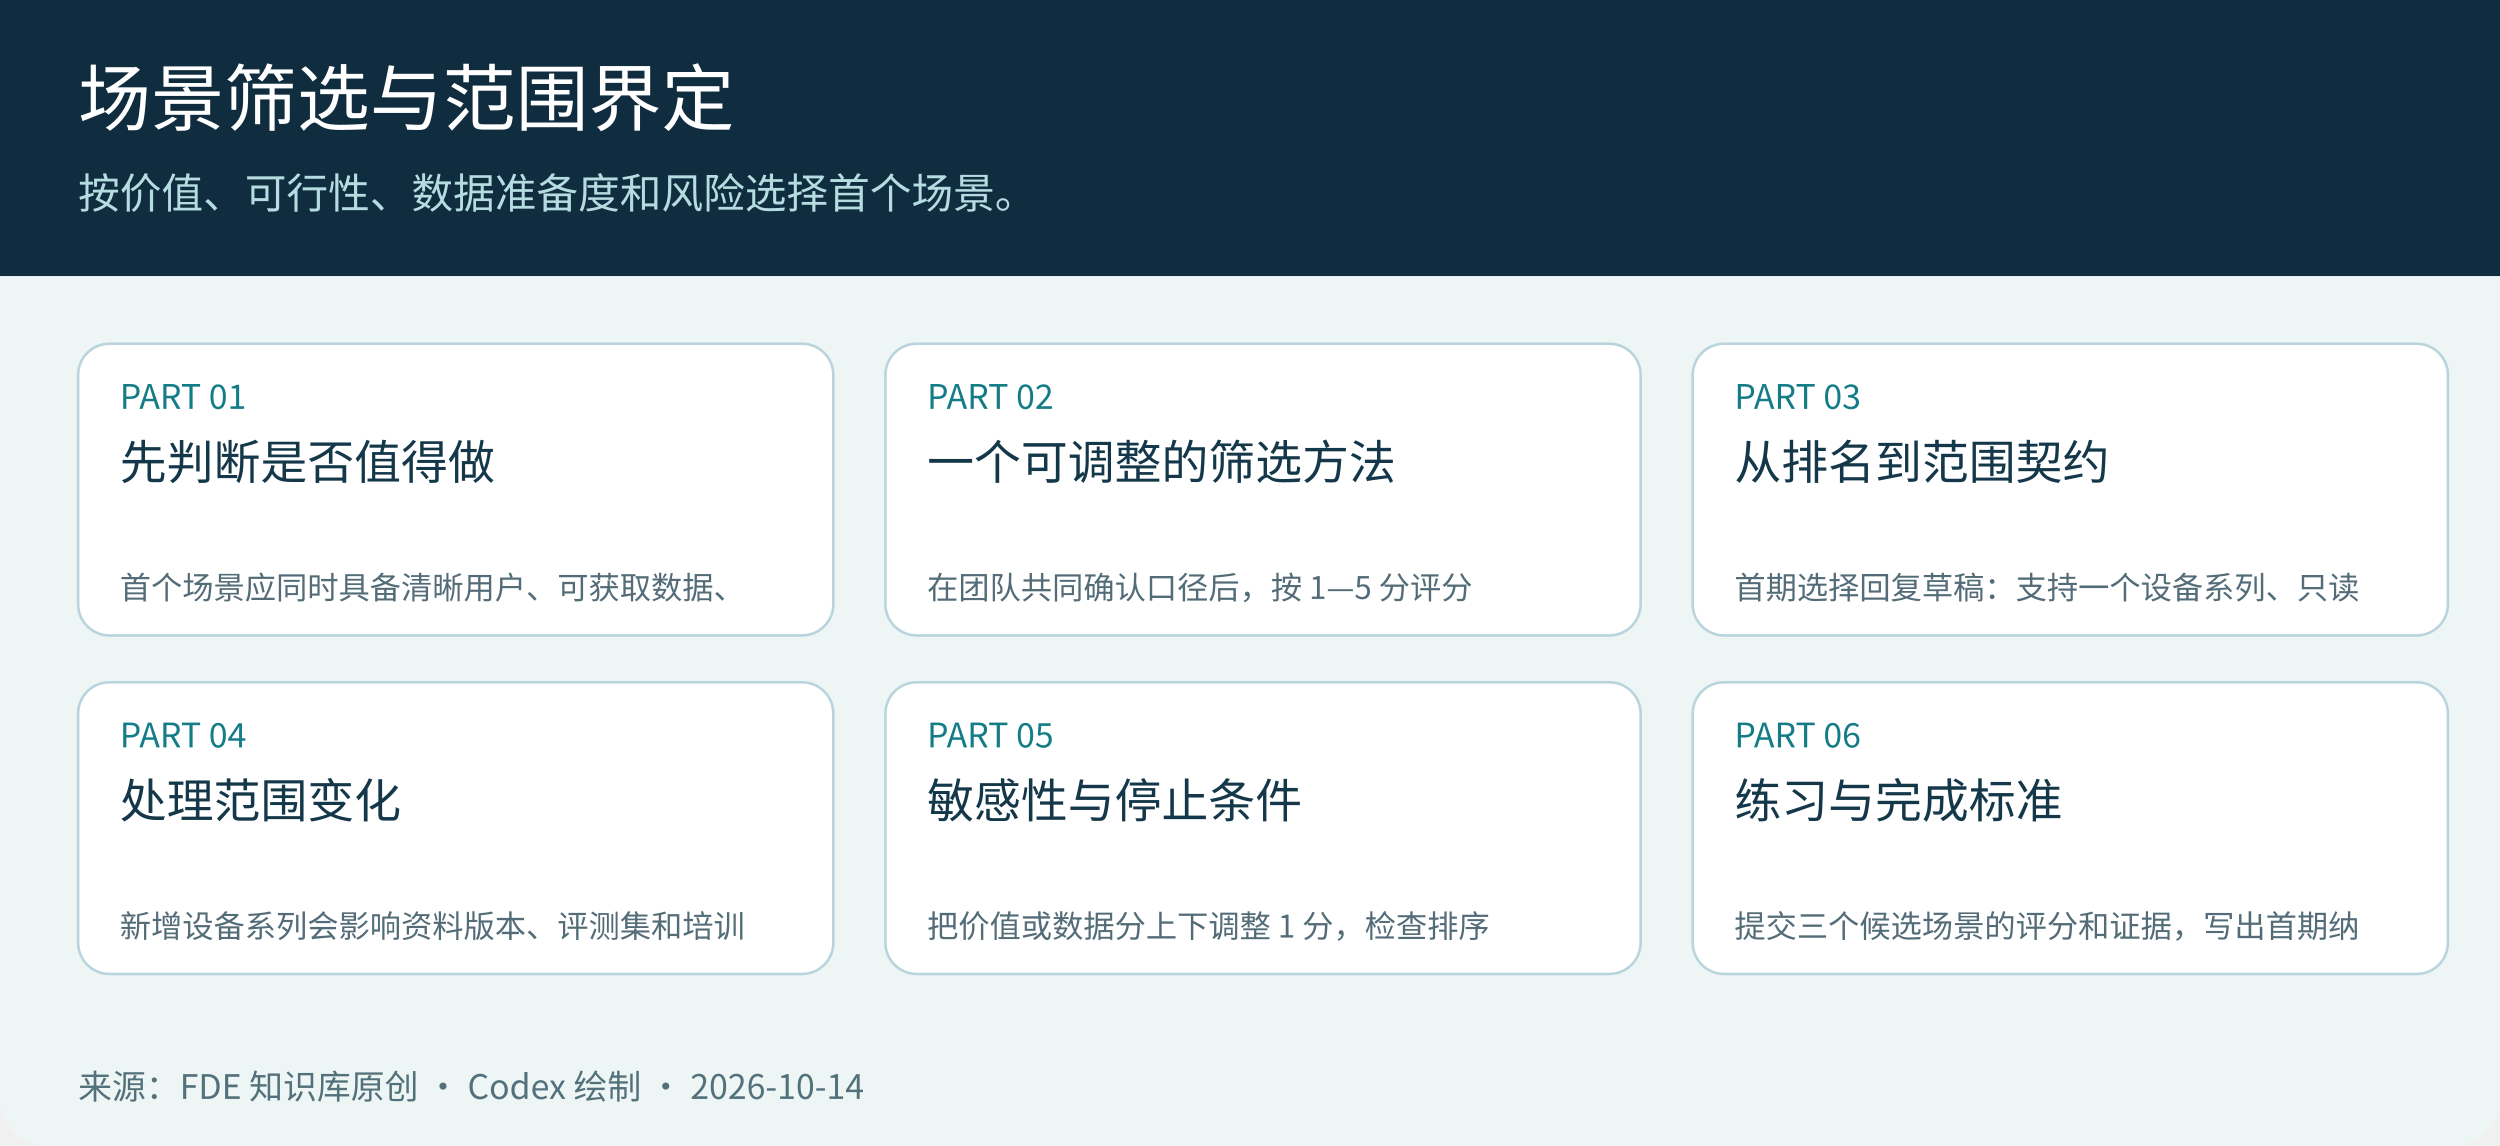
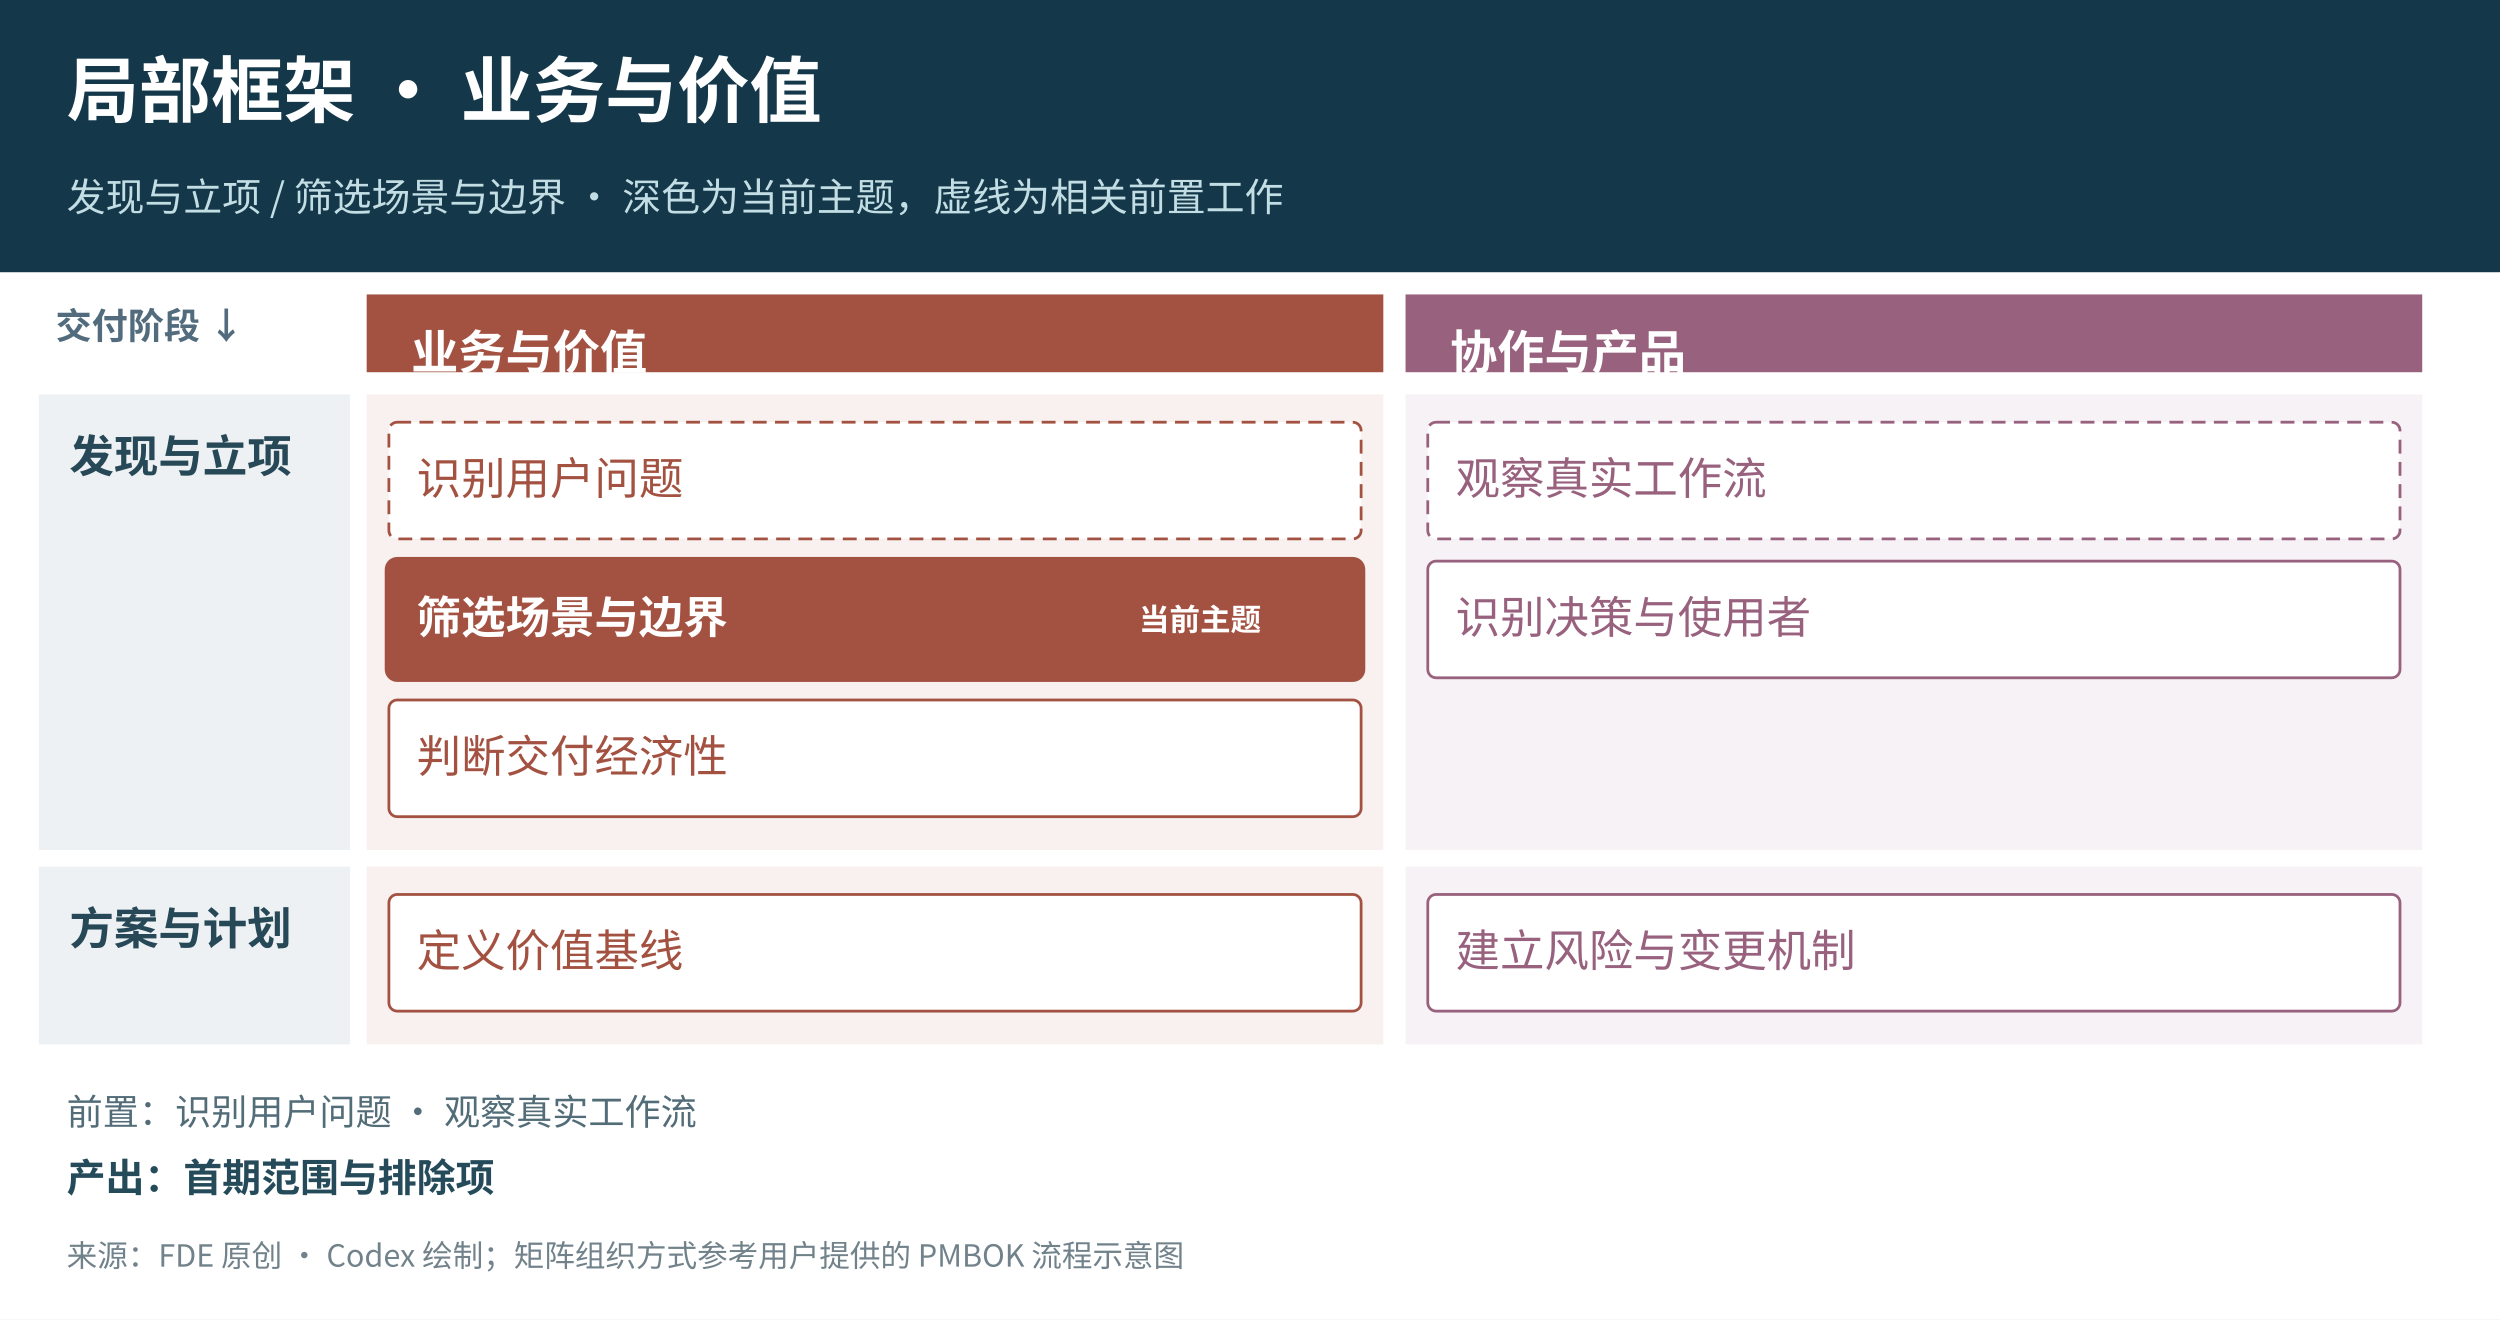
- <svg xmlns="http://www.w3.org/2000/svg" viewBox="0 0 960 440" role="img" aria-labelledby="title desc">
-   <rect width="960" height="440" rx="18" fill="#edf5f5" />
-   <path d="M0 0 H960 V106 H0" fill="#102d40" />
+ <svg xmlns="http://www.w3.org/2000/svg" viewBox="0 0 900 475" role="img" aria-labelledby="title desc">
+   <rect width="900" height="475" fill="#fff" />
  <g font-family="PingFang SC,Microsoft YaHei,Noto Sans CJK SC,sans-serif">
-     <text x="30" y="48" font-size="28" fill="#fff">场景筛选与范围界定</text>
-     <text x="30" y="80" font-size="16" fill="#b5dce0">按价值、可行性、数据准备度和风险选择首个场景。</text>
-     <a href="/docs/use-case-prioritization/#%E5%85%88%E5%88%A4%E6%96%AD%E6%98%AF%E5%90%A6%E5%80%BC%E5%BE%97%E5%81%9A">
-       <g>
-         <rect x="30" y="132" width="290" height="112" rx="12" fill="#fff" stroke="#b9d4dc" />
-         <text x="46" y="157" font-size="13" fill="#147c87">PART 01</text>
-         <text x="46" y="184" font-size="18" fill="#14384a">先判断是否值得做</text>
-         <text x="46" y="206" font-size="18" fill="#14384a" />
-         <text x="46" y="230" font-size="12" fill="#536c78">首个场景应同时具备清晰用户、可获取数据、</text>
+     <rect width="900" height="98" fill="#143849" />
+     <text x="24" y="42" font-size="26" fill="#fff" font-weight="700">局部框架 · 业务与价值</text>
+     <text x="24" y="76" font-size="14" fill="#c2dde4" font-weight="400">发现与立项 / 筛选场景与边界 · 深色为当前主题，虚线为相关前置工作</text>
+     <text x="20" y="122" font-size="13" fill="#526c7d" font-weight="600">交付阶段 ↓</text>
+     <rect x="132" y="106" width="366" height="28" fill="#a35242" />
+     <text x="148" y="133" font-size="17" fill="white" font-weight="650">业务与价值</text>
+     <rect x="506" y="106" width="366" height="28" fill="#98617e" />
+     <text x="522" y="133" font-size="17" fill="white" font-weight="650">协作与产品</text>
+     <rect x="14" y="142" width="112" height="164" fill="#edf1f4" />
+     <text x="25" y="170" font-size="16" fill="#274856" font-weight="650">发现与立项</text>
+     <rect x="132" y="142" width="366" height="164" fill="#f8f1f0" />
+     <a href="/docs/business-discovery/#context-problem" aria-label="识别用户问题">
+       <g data-process="problem" data-current="false">
+         <rect x="140" y="152" width="350" height="42" rx="3" fill="#fff" stroke="#a35242" stroke-width="1" stroke-dasharray="5 3" />
+         <text x="150" y="178" font-size="16" fill="#a35242" font-weight="500">识别用户问题</text>
      </g>
    </a>
-     <a href="/docs/use-case-prioritization/#%E4%B8%80%E4%B8%AA%E5%8F%AF%E8%B0%83%E6%95%B4%E7%9A%84%E7%AD%9B%E9%80%89%E6%96%B9%E6%B3%95">
-       <g>
-         <rect x="340" y="132" width="290" height="112" rx="12" fill="#fff" stroke="#b9d4dc" />
-         <text x="356" y="157" font-size="13" fill="#147c87">PART 02</text>
-         <text x="356" y="184" font-size="18" fill="#14384a">一个可调整的筛选方法</text>
-         <text x="356" y="206" font-size="18" fill="#14384a" />
-         <text x="356" y="230" font-size="12" fill="#536c78">在团队共同确认口径后，按 1—5 分评分</text>
+     <a href="/docs/use-case-prioritization/#context-scope" aria-label="筛选场景与边界">
+       <g data-process="scope" data-current="true">
+         <rect x="140" y="202" width="350" height="42" rx="3" fill="#a35242" stroke="#a35242" stroke-width="3" />
+         <text x="150" y="228" font-size="16" fill="#fff" font-weight="700">筛选场景与边界</text>
+         <text x="410" y="227" font-size="11" fill="#fff" font-weight="700">当前主题</text>
      </g>
    </a>
-     <a href="/docs/use-case-prioritization/#%E4%BB%8E%E6%8E%92%E5%90%8D%E5%88%B0%E8%8C%83%E5%9B%B4%E5%A5%91%E7%BA%A6">
-       <g>
-         <rect x="650" y="132" width="290" height="112" rx="12" fill="#fff" stroke="#b9d4dc" />
-         <text x="666" y="157" font-size="13" fill="#147c87">PART 03</text>
-         <text x="666" y="184" font-size="18" fill="#14384a">从排名到范围契约</text>
-         <text x="666" y="206" font-size="18" fill="#14384a" />
-         <text x="666" y="230" font-size="12" fill="#536c78">首期选择回复草稿：支持一个设备系列、只读</text>
+     <a href="/docs/commercial-scoping/#context-economics" aria-label="判断交付经济性">
+       <g data-process="economics" data-current="false">
+         <rect x="140" y="252" width="350" height="42" rx="3" fill="#fff" stroke="#a35242" stroke-width="1" />
+         <text x="150" y="278" font-size="16" fill="#a35242" font-weight="500">判断交付经济性</text>
      </g>
    </a>
-     <a href="/docs/use-case-prioritization/#%E5%A4%84%E7%90%86%E8%8C%83%E5%9B%B4%E5%8F%98%E5%8C%96">
-       <g>
-         <rect x="30" y="262" width="290" height="112" rx="12" fill="#fff" stroke="#b9d4dc" />
-         <text x="46" y="287" font-size="13" fill="#147c87">PART 04</text>
-         <text x="46" y="314" font-size="18" fill="#14384a">处理范围变化</text>
-         <text x="46" y="336" font-size="18" fill="#14384a" />
-         <text x="46" y="360" font-size="12" fill="#536c78">新增设备系列会影响资料版本、评测集和培训</text>
+     <rect x="506" y="142" width="366" height="164" fill="#f7f2f5" />
+     <a href="/docs/workflow-mapping/#context-workflow" aria-label="观察真实工作流">
+       <g data-process="workflow" data-current="false">
+         <rect x="514" y="152" width="350" height="42" rx="3" fill="#fff" stroke="#98617e" stroke-width="1" stroke-dasharray="5 3" />
+         <text x="524" y="178" font-size="16" fill="#98617e" font-weight="500">观察真实工作流</text>
      </g>
    </a>
-     <a href="/docs/use-case-prioritization/#%E6%95%8F%E6%84%9F%E6%80%A7%E4%B8%8E%E5%81%9C%E6%AD%A2%E6%9D%A1%E4%BB%B6">
-       <g>
-         <rect x="340" y="262" width="290" height="112" rx="12" fill="#fff" stroke="#b9d4dc" />
-         <text x="356" y="287" font-size="13" fill="#147c87">PART 05</text>
-         <text x="356" y="314" font-size="18" fill="#14384a">敏感性与停止条件</text>
-         <text x="356" y="336" font-size="18" fill="#14384a" />
-         <text x="356" y="360" font-size="12" fill="#536c78">把价值或数据分上下调整 1 分，检查排序</text>
+     <a href="/docs/stakeholder-adoption/#context-stakeholders" aria-label="识别决策与使用者">
+       <g data-process="stakeholders" data-current="false">
+         <rect x="514" y="202" width="350" height="42" rx="3" fill="#fff" stroke="#98617e" stroke-width="1" />
+         <text x="524" y="228" font-size="16" fill="#98617e" font-weight="500">识别决策与使用者</text>
      </g>
    </a>
-     <a href="/docs/use-case-prioritization/#%E7%BB%83%E4%B9%A0%E4%B8%8E%E5%AE%8C%E6%88%90%E6%A0%87%E5%87%86">
-       <g>
-         <rect x="650" y="262" width="290" height="112" rx="12" fill="#fff" stroke="#b9d4dc" />
-         <text x="666" y="287" font-size="13" fill="#147c87">PART 06</text>
-         <text x="666" y="314" font-size="18" fill="#14384a">练习与完成标准</text>
-         <text x="666" y="336" font-size="18" fill="#14384a" />
-         <text x="666" y="360" font-size="12" fill="#536c78">提交三个候选场景的评分和证据，写出首期纳</text>
+     <rect x="14" y="312" width="112" height="64" fill="#edf1f4" />
+     <text x="25" y="340" font-size="16" fill="#274856" font-weight="650">方案与计划</text>
+     <rect x="132" y="312" width="366" height="64" fill="#f8f1f0" />
+     <a href="/docs/success-metrics/#context-baseline" aria-label="定义价值基线">
+       <g data-process="baseline" data-current="false">
+         <rect x="140" y="322" width="350" height="42" rx="3" fill="#fff" stroke="#a35242" stroke-width="1" />
+         <text x="150" y="348" font-size="16" fill="#a35242" font-weight="500">定义价值基线</text>
      </g>
    </a>
-     <text x="30" y="422" font-size="13" fill="#53717b">来源：FDE 知识库原创 · Codex 绘制 · 2026-10-14</text>
+     <rect x="506" y="312" width="366" height="64" fill="#f7f2f5" />
+     <a href="/docs/project-communication-risk/#context-delivery-plan" aria-label="建立风险与变更机制">
+       <g data-process="delivery-plan" data-current="false">
+         <rect x="514" y="322" width="350" height="42" rx="3" fill="#fff" stroke="#98617e" stroke-width="1" />
+         <text x="524" y="348" font-size="16" fill="#98617e" font-weight="500">建立风险与变更机制</text>
+       </g>
+     </a>
+     <text x="24" y="405" font-size="13" fill="#526c78" font-weight="400">前置：识别用户问题 · 观察真实工作流</text>
+     <text x="24" y="429" font-size="14" fill="#254b5a" font-weight="650">产出：首期范围与排除项</text>
+     <text x="24" y="456" font-size="11" fill="#71828b" font-weight="400">来源：FDE 原创 · Codex 绘制；矩阵组织方式参考用户提供的 PMBOK 流程示意图</text>
  </g>
</svg>
